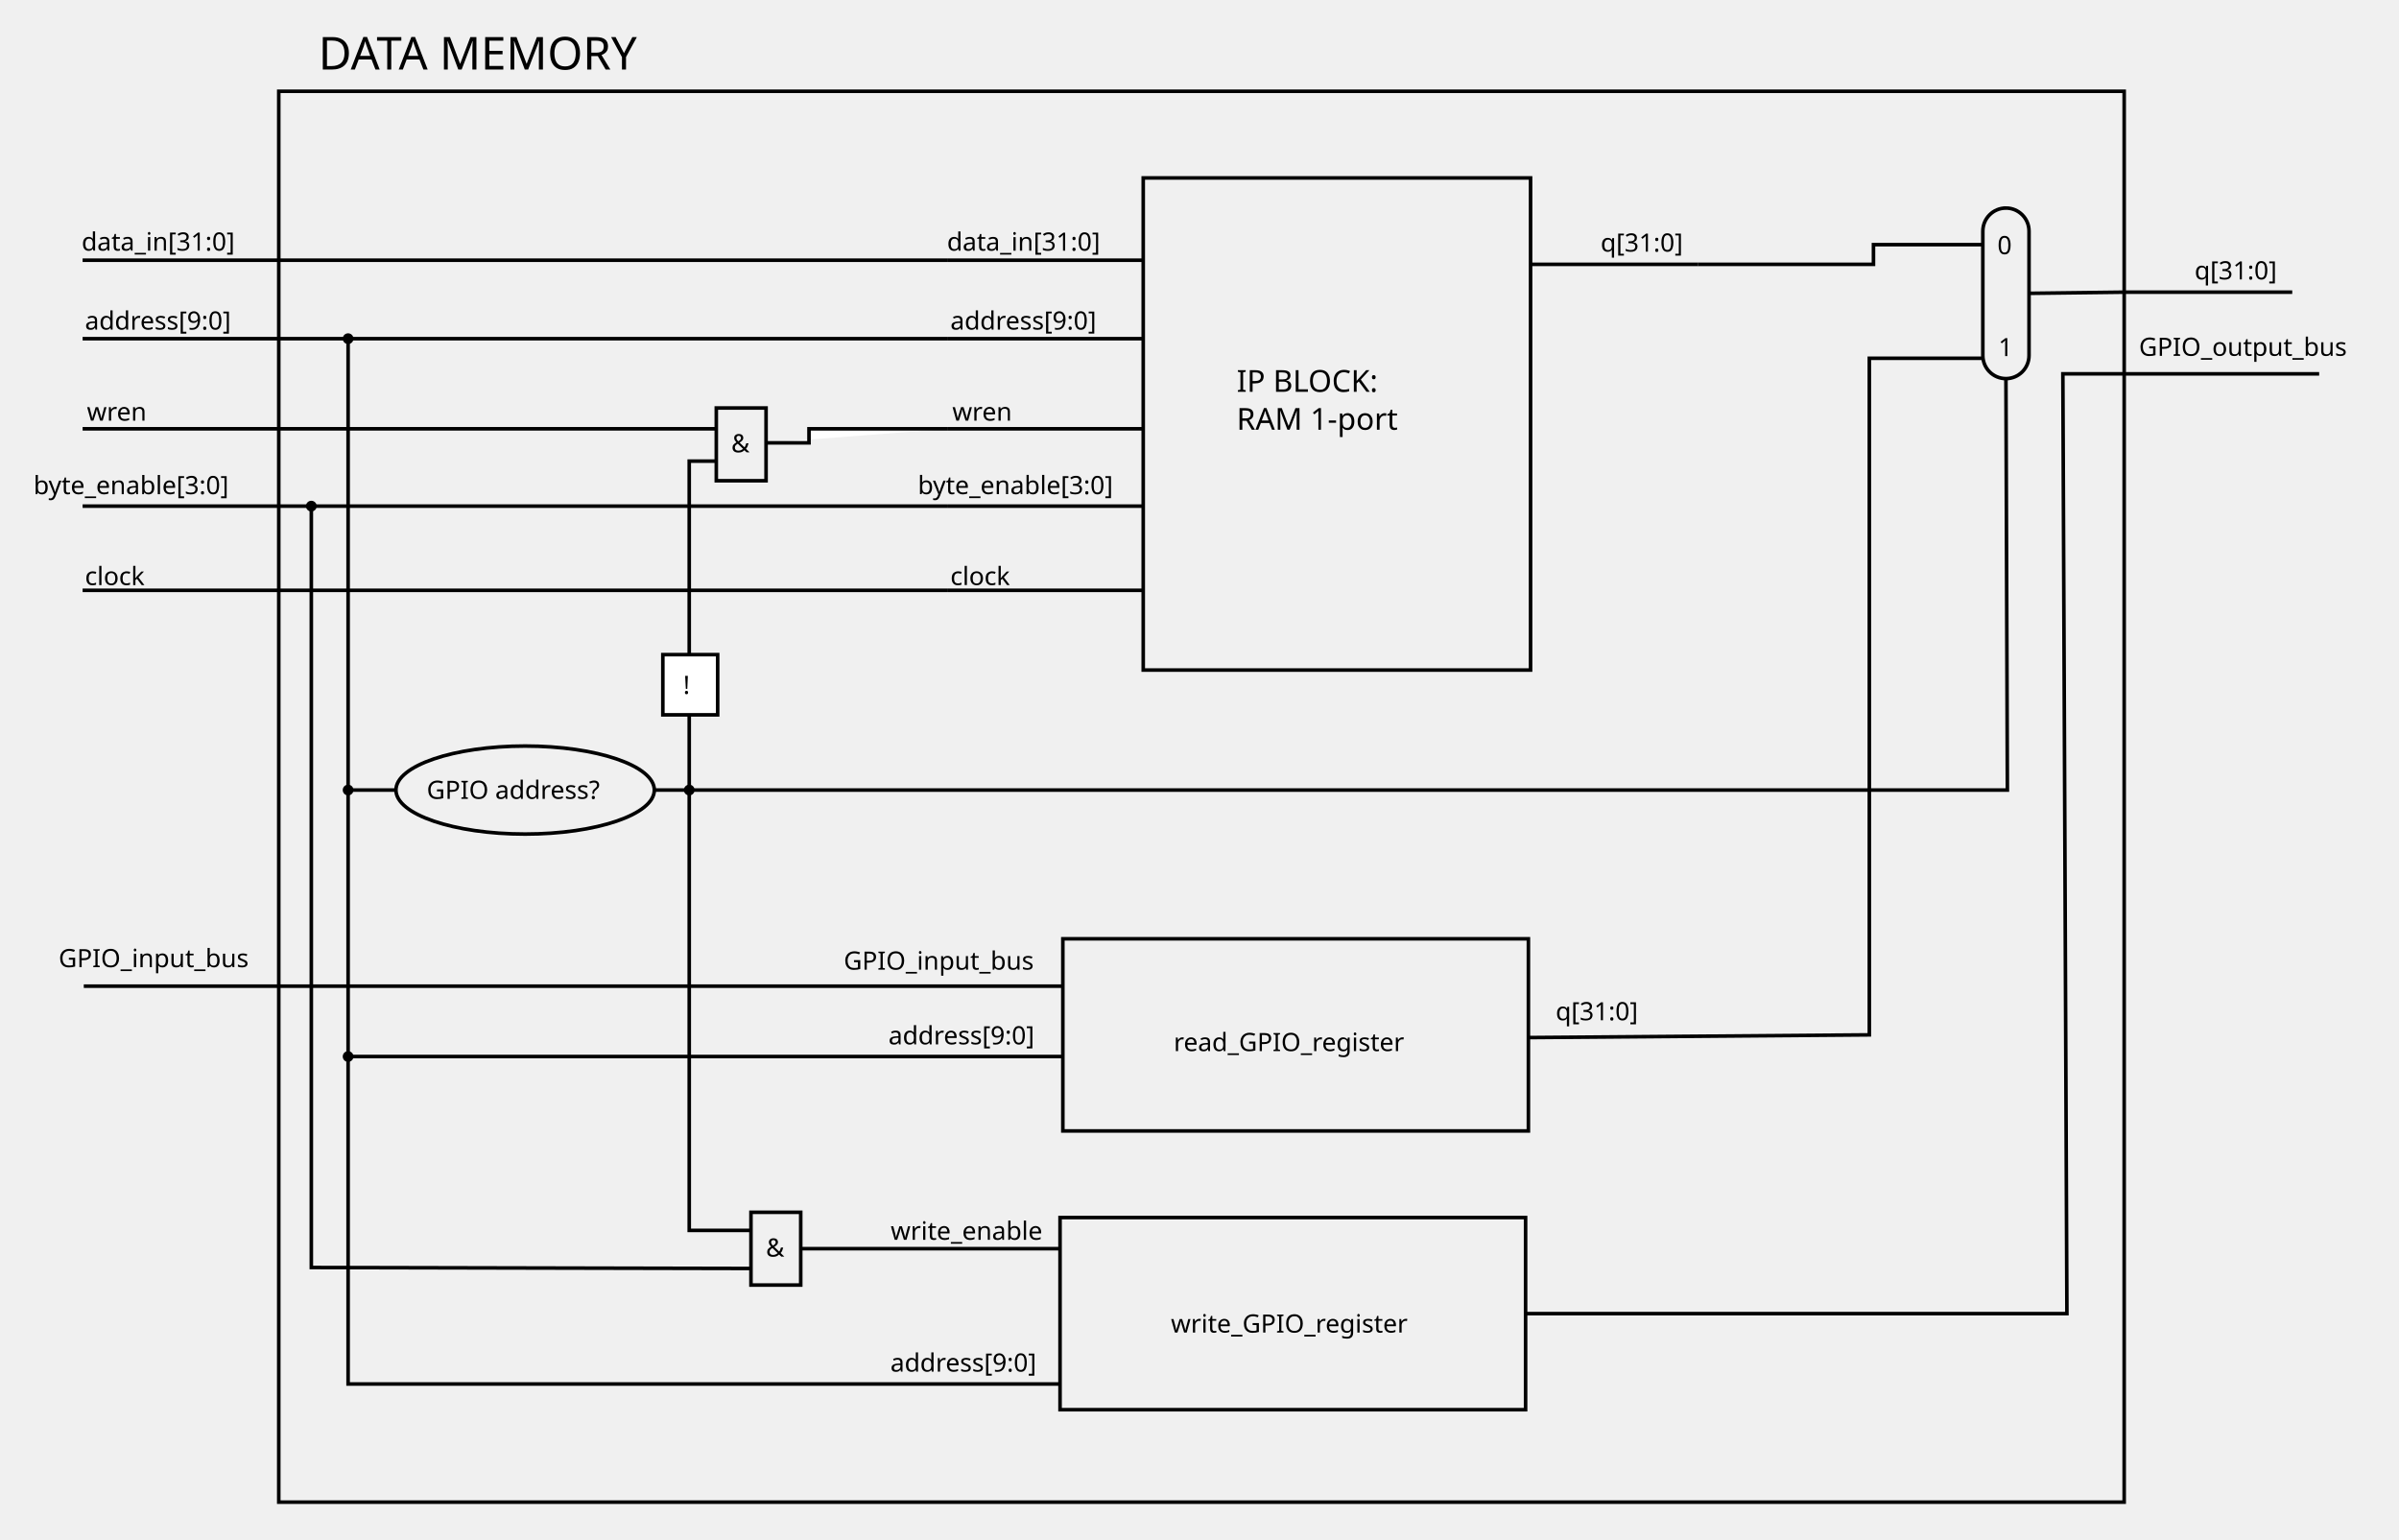
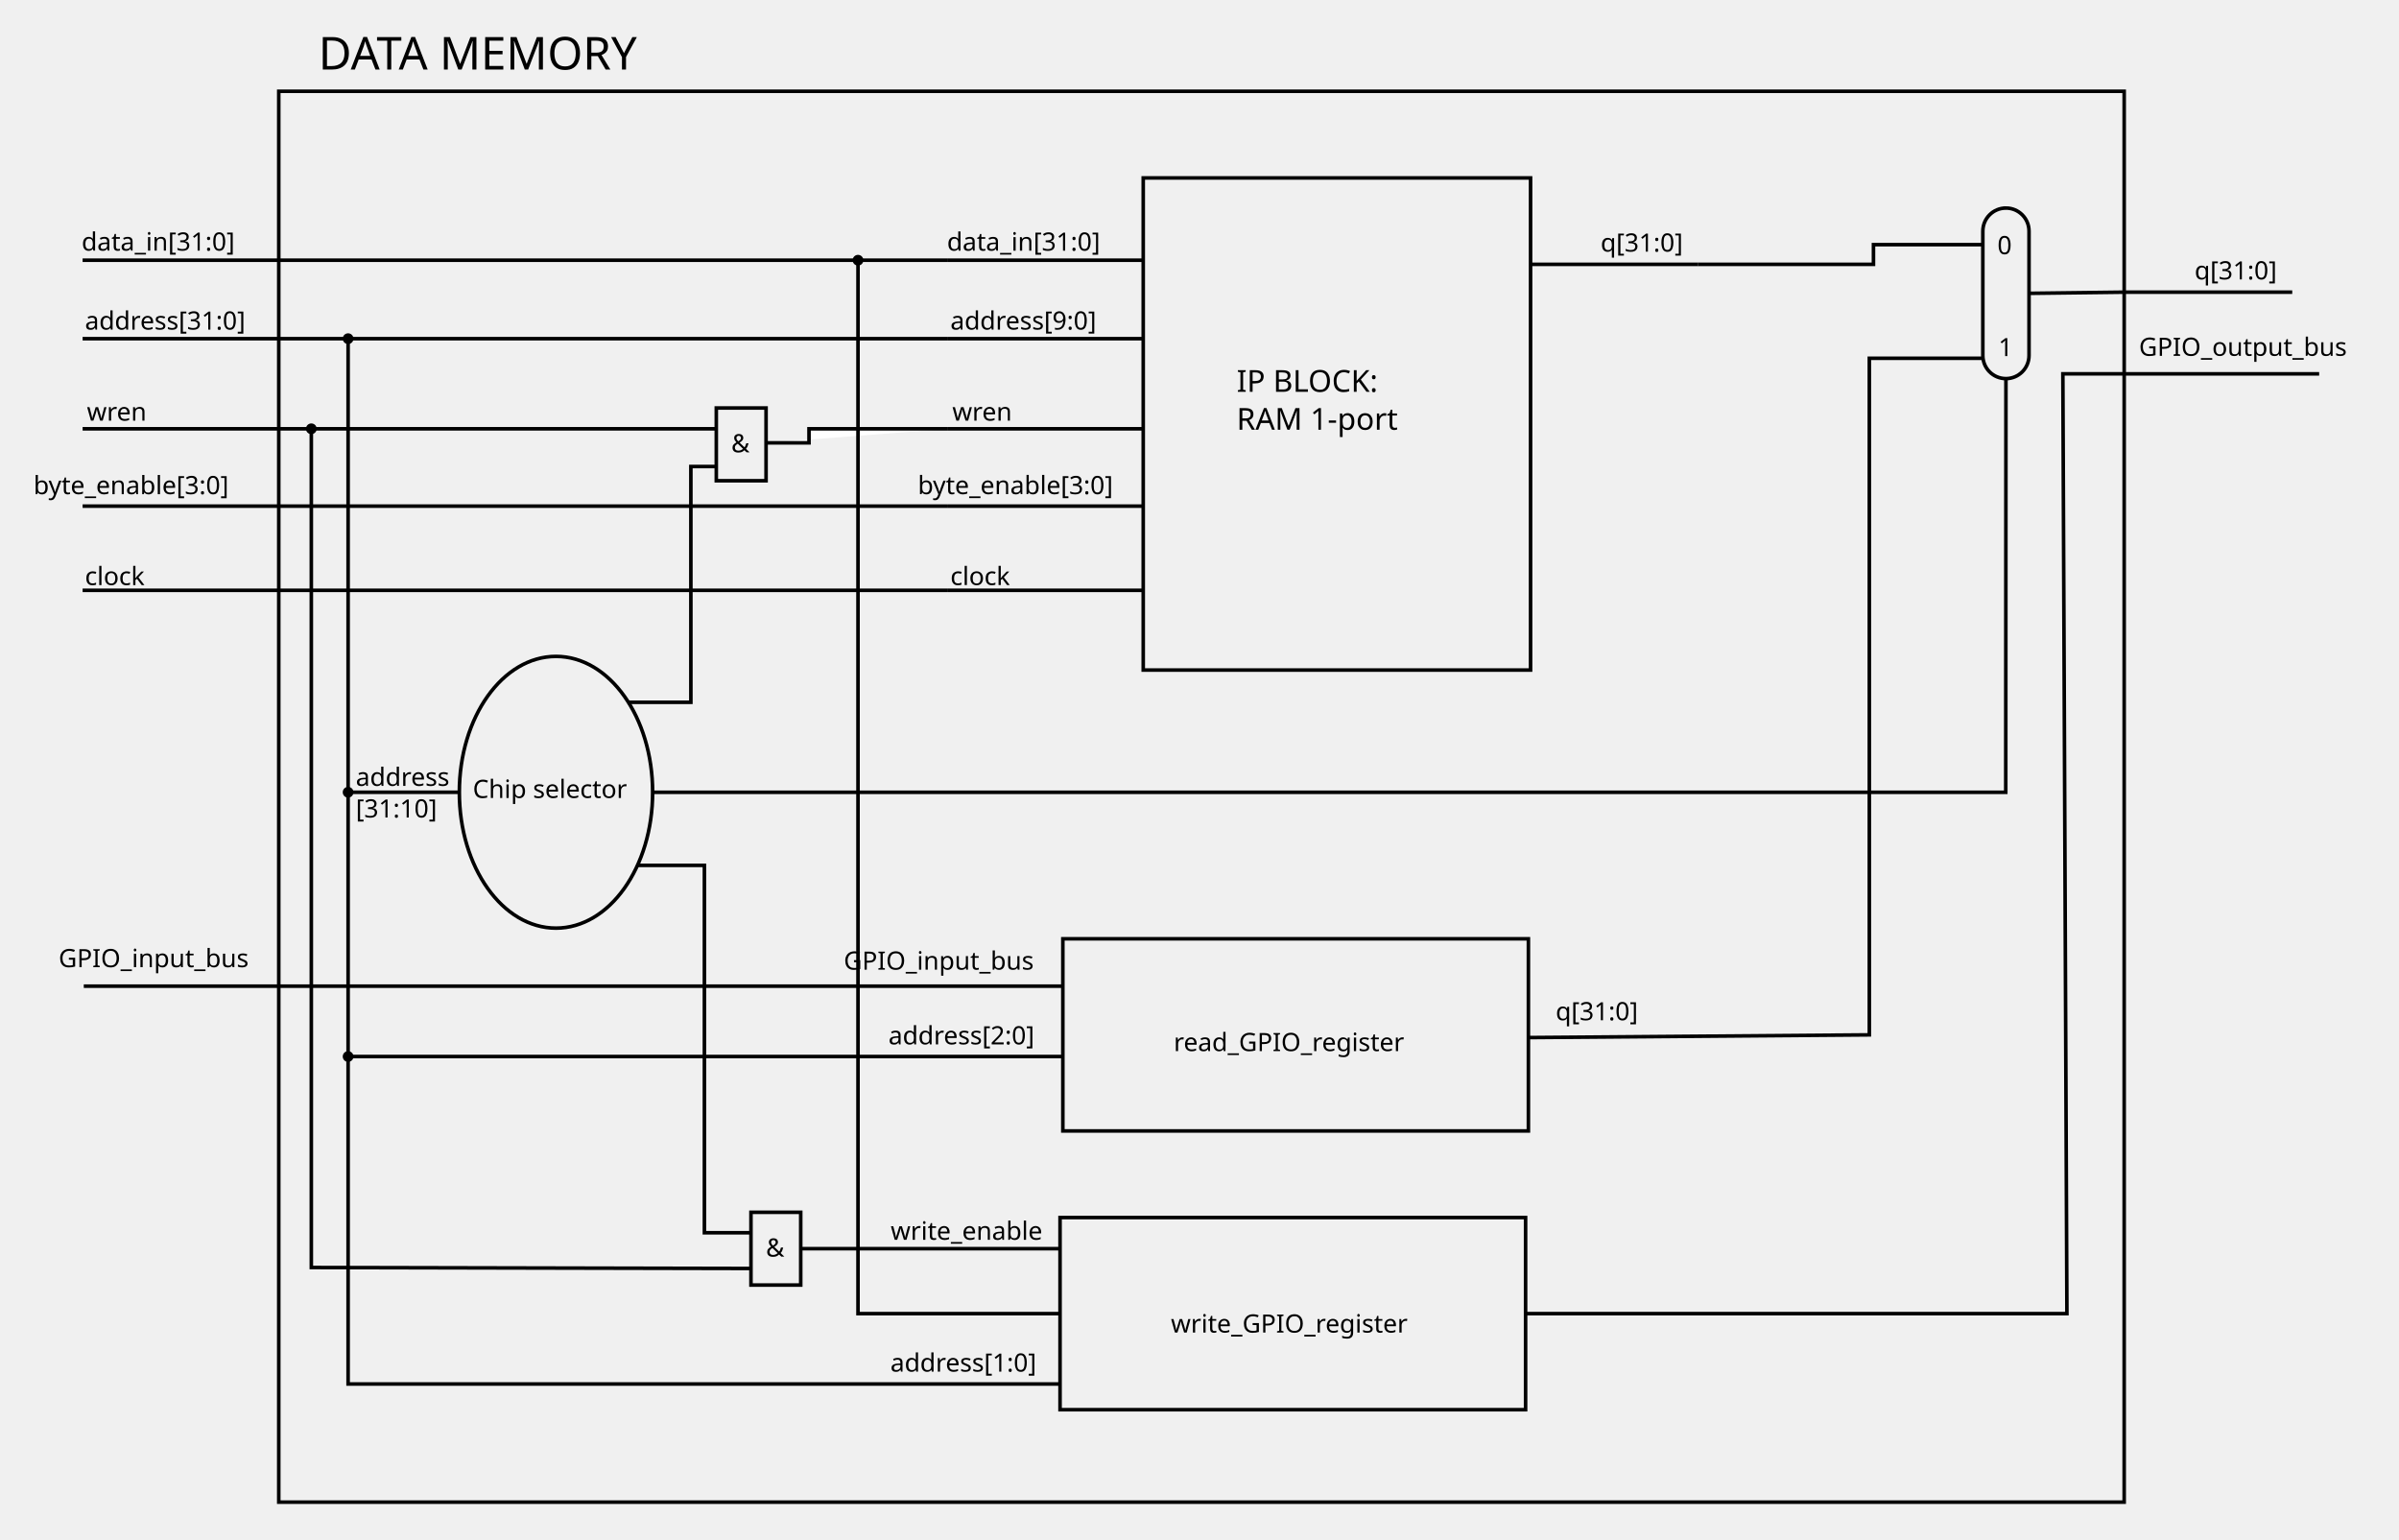
<svg xmlns="http://www.w3.org/2000/svg" width="335.015mm" height="215.042mm" viewBox="0 0 335.015 215.042" version="1.1" id="svg8">
  <defs id="defs2" />
  <g id="layer1" transform="translate(313.2089,18.66642)">
    <g id="g1023" transform="translate(-189.1063,-58.22879)">
      <rect style="fill:none;stroke:#000000;stroke-width:0.5" id="rect10" width="54.09" height="68.731" x="35.547" y="64.412" />
      <path style="fill:none;stroke:#000000;stroke-width:0.5" d="M 35.547,75.905 H 8.285" id="path12" />
      <path style="fill:none;stroke:#000000;stroke-width:0.5" d="M 35.547,86.863 H 8.285" id="path12-9" />
      <path style="fill:none;stroke:#000000;stroke-width:0.5" d="M 35.547,99.449 H 8.285" id="path12-7" />
      <path style="fill:none;stroke:#000000;stroke-width:0.5" d="M 35.547,110.249 H 8.285" id="path12-3" />
      <path style="fill:none;stroke:#000000;stroke-width:0.5" d="M 35.547,122.009 H 8.285" id="path12-3-6" />
      <text xml:space="preserve" style="font-size:3.528px;line-height:1.25;font-family:sans-serif;stroke-width:0.265" x="8.152" y="74.568" id="text64">
        <tspan id="tspan62" x="8.152" y="74.568" style="stroke-width:0.265">data_in[31:0]</tspan>
      </text>
      <text xml:space="preserve" style="font-size:3.528px;line-height:1.25;font-family:sans-serif;stroke-width:0.265" x="8.889" y="98.314" id="text68">
        <tspan id="tspan66" x="8.889" y="98.314" style="stroke-width:0.265">wren</tspan>
      </text>
      <text xml:space="preserve" style="font-size:3.528px;line-height:1.25;font-family:sans-serif;stroke-width:0.265" x="8.619" y="85.593" id="text72">
        <tspan id="tspan70" x="8.619" y="85.593" style="stroke-width:0.265">address[9:0]</tspan>
      </text>
      <text xml:space="preserve" style="font-size:3.528px;line-height:1.25;font-family:sans-serif;stroke-width:0.265" x="4.076" y="108.578" id="text76">
        <tspan id="tspan74" x="4.076" y="108.578" style="stroke-width:0.265">byte_enable[3:0]</tspan>
      </text>
      <text xml:space="preserve" style="font-size:3.528px;line-height:1.25;font-family:sans-serif;stroke-width:0.265" x="8.619" y="121.274" id="text80">
        <tspan id="tspan78" x="8.619" y="121.274" style="stroke-width:0.265">clock</tspan>
      </text>
      <text xml:space="preserve" style="font-size:4.233px;line-height:1.25;font-family:sans-serif;stroke-width:0.265" x="48.591" y="94.284" id="text84">
        <tspan id="tspan82" x="48.591" y="94.284" style="font-size:4.233px;stroke-width:0.265">IP BLOCK:</tspan>
        <tspan x="48.591" y="99.575" style="font-size:4.233px;stroke-width:0.265" id="tspan86">RAM 1-port</tspan>
      </text>
      <path style="fill:none;stroke:#000000;stroke-width:0.5;stroke-linecap:butt;stroke-linejoin:miter;stroke-miterlimit:4;stroke-dasharray:none;stroke-opacity:1" d="m 89.637,76.481 h 23.418" id="path90" />
      <text xml:space="preserve" style="font-size:3.528px;line-height:1.25;font-family:sans-serif;stroke-width:0.265" x="99.424" y="74.702" id="text917">
        <tspan id="tspan915" x="99.424" y="74.702" style="stroke-width:0.265">q[31:0]</tspan>
      </text>
    </g>
    <rect style="fill:none;stroke:#000000;stroke-width:0.5;stroke-miterlimit:4;stroke-dasharray:none" id="rect942" width="257.708" height="197.043" x="-274.28" y="-5.917" />
    <path style="fill:none;stroke:#000000;stroke-width:0.5" d="m -274.411,17.676 h -27.262" id="path12-4" />
    <path style="fill:none;stroke:#000000;stroke-width:0.5" d="m -274.411,28.634 h -27.262" id="path12-9-7" />
    <path style="fill:none;stroke:#000000;stroke-width:0.5" d="m -274.411,41.22 h -27.262" id="path12-7-8" />
    <path style="fill:none;stroke:#000000;stroke-width:0.5" d="m -274.411,52.02 h -27.262" id="path12-3-5" />
    <path style="fill:none;stroke:#000000;stroke-width:0.5" d="m -274.411,63.78 h -27.262" id="path12-3-6-2" />
    <text xml:space="preserve" style="font-size:3.528px;line-height:1.25;font-family:sans-serif;stroke-width:0.265" x="-301.806" y="16.339" id="text64-8">
      <tspan id="tspan62-7" x="-301.806" y="16.339" style="stroke-width:0.265">data_in[31:0]</tspan>
    </text>
    <text xml:space="preserve" style="font-size:3.528px;line-height:1.25;font-family:sans-serif;stroke-width:0.265" x="-301.069" y="40.085" id="text68-6">
      <tspan id="tspan66-4" x="-301.069" y="40.085" style="stroke-width:0.265">wren</tspan>
    </text>
    <text xml:space="preserve" style="font-size:3.528px;line-height:1.25;font-family:sans-serif;stroke-width:0.265" x="-301.338" y="27.364" id="text72-2">
-       <tspan id="tspan70-1" x="-301.338" y="27.364" style="stroke-width:0.265">address[9:0]</tspan>
+       <tspan x="-301.338" y="27.364" style="stroke-width:0.265" id="tspan938">address[31:0]</tspan>
    </text>
    <text xml:space="preserve" style="font-size:3.528px;line-height:1.25;font-family:sans-serif;stroke-width:0.265" x="-308.528" y="50.349" id="text76-2">
      <tspan id="tspan74-6" x="-308.528" y="50.349" style="stroke-width:0.265">byte_enable[3:0]</tspan>
    </text>
    <text xml:space="preserve" style="font-size:3.528px;line-height:1.25;font-family:sans-serif;stroke-width:0.265" x="-301.338" y="63.045" id="text80-4">
      <tspan id="tspan78-4" x="-301.338" y="63.045" style="stroke-width:0.265">clock</tspan>
    </text>
-     <g id="g1100" transform="translate(1.226721,87.32672)">
-       <ellipse style="fill:none;stroke:#000000;stroke-width:0.5;stroke-miterlimit:4;stroke-dasharray:none" id="path1025" ry="6.147" rx="18.041" cy="4.347" cx="-241.101" />
-       <text xml:space="preserve" style="font-size:3.528px;line-height:1.25;font-family:sans-serif;stroke-width:0.265" x="-254.85" y="5.575" id="text1031">
-         <tspan id="tspan1029" x="-254.85" y="5.575" style="stroke-width:0.265">GPIO address?</tspan>
-       </text>
-     </g>
    <path id="path1038" style="fill:none;stroke:#000000;stroke-width:0.5;stroke-miterlimit:4;stroke-dasharray:none" d="m -33.085,10.39 c -1.781,0 -3.225,1.445 -3.225,3.224 v 17.372 c 0,1.781 1.444,3.225 3.225,3.225 1.781,0 3.225,-1.444 3.225,-3.225 V 13.615 c 0,-1.781 -1.444,-3.226 -3.225,-3.226 z" />
    <path style="fill:none;stroke:#000000;stroke-width:0.5;stroke-miterlimit:4;stroke-dasharray:none" d="m -274.411,17.676 h 93.59" id="path1095" />
    <path style="fill:none;stroke:#000000;stroke-width:0.5;stroke-miterlimit:4;stroke-dasharray:none" d="m -274.411,28.634 h 93.59" id="path1095-1" />
    <path style="fill:none;stroke:#000000;stroke-width:0.5;stroke-miterlimit:4;stroke-dasharray:none" d="m -274.411,52.02 93.59,-4e-6" id="path1095-6" />
    <path style="fill:none;stroke:#000000;stroke-width:0.5;stroke-miterlimit:4;stroke-dasharray:none" d="m -274.411,63.78 93.59,-4e-6" id="path1095-8" />
-     <path style="fill:none;stroke:#000000;stroke-width:0.5;stroke-miterlimit:4;stroke-dasharray:none" d="m -264.597,28.634 v 63.04 h 6.682" id="path1135" />
    <circle id="path1137" style="fill:#000000;stroke:none;stroke-width:0.5;stroke-miterlimit:4;stroke-dasharray:none" cx="-264.597" cy="28.634" r="0.75" />
-     <path style="fill:none;stroke:#000000;stroke-width:0.5;stroke-miterlimit:4;stroke-dasharray:none" d="m -221.834,91.673 h 4.875 V 45.735 h 3.78" id="path1139" />
    <rect style="fill:none;stroke:#000000;stroke-width:0.5;stroke-miterlimit:4;stroke-dasharray:none" id="rect1145" width="6.949" height="10.161" x="-213.179" y="38.314" />
    <path style="fill:none;stroke:#000000;stroke-width:0.5;stroke-miterlimit:4;stroke-dasharray:none" d="m -274.411,41.22 h 61.232" id="path1147" />
    <text xml:space="preserve" style="font-size:3.528px;line-height:1.25;font-family:sans-serif;stroke-width:0.265" x="-211.1" y="44.507" id="text1151">
      <tspan id="tspan1149" x="-211.1" y="44.507" style="stroke-width:0.265">&amp;</tspan>
    </text>
-     <rect style="fill:#ffffff;stroke:#000000;stroke-width:0.5;stroke-miterlimit:4;stroke-dasharray:none" id="rect1153" width="7.654" height="8.41" x="-220.644" y="72.76" />
-     <text xml:space="preserve" style="font-size:3.528px;line-height:1.25;font-family:sans-serif;stroke-width:0.265" x="-217.809" y="78.241" id="text1179">
-       <tspan id="tspan1177" x="-217.809" y="78.241" style="stroke-width:0.265">!</tspan>
-     </text>
    <path style="fill:#ffffff;stroke:#000000;stroke-width:0.5;stroke-miterlimit:4;stroke-dasharray:none" d="m -180.821,41.22 h -19.412 v 1.963 h -5.997" id="path1181" />
-     <circle id="path1206" style="fill:#000000;stroke:none;stroke-width:0.5;stroke-miterlimit:4;stroke-dasharray:none" cx="-216.958" cy="91.673" r="0.75" />
-     <path style="fill:none;stroke:#000000;stroke-width:0.5;stroke-miterlimit:4;stroke-dasharray:none" d="m -216.958,91.673 h 184.074 l -0.201,-57.463" id="path1208" />
    <text xml:space="preserve" style="font-size:3.528px;line-height:1.25;font-family:sans-serif;stroke-width:0.265" x="-34.277" y="16.838" id="text1212">
      <tspan x="-34.277" y="16.838" style="stroke-width:0.265" id="tspan1214">0</tspan>
    </text>
    <text xml:space="preserve" style="font-size:3.528px;line-height:1.25;font-family:sans-serif;stroke-width:0.265" x="-34.144" y="31.07" id="text1220">
      <tspan x="-34.144" y="31.07" style="stroke-width:0.265" id="tspan1222">1</tspan>
    </text>
    <path style="fill:none;stroke:#000000;stroke-width:0.5;stroke-miterlimit:4;stroke-dasharray:none" d="m -76.051,18.252 h 24.468 v -2.75 h 15.273" id="path1226" />
    <path style="fill:none;stroke:#000000;stroke-width:0.5;stroke-miterlimit:4;stroke-dasharray:none" d="m -99.772,126.244 47.611,-0.378 V 31.372 h 15.874" id="path1232" />
    <rect style="fill:none;stroke:#000000;stroke-width:0.5;stroke-miterlimit:4;stroke-dasharray:none" id="rect1234" width="65.012" height="26.836" x="-164.784" y="112.448" />
    <path style="fill:none;stroke:#000000;stroke-width:0.5" d="m -274.247,119.062 h -27.262" id="path12-3-6-2-0" />
    <text xml:space="preserve" style="font-size:3.528px;line-height:1.25;font-family:sans-serif;stroke-width:0.265" x="-305.027" y="116.417" id="text1253">
      <tspan x="-305.027" y="116.417" style="stroke-width:0.265" id="tspan1255">GPIO_input_bus</tspan>
    </text>
    <path style="fill:none;stroke:#000000;stroke-width:0.5;stroke-miterlimit:4;stroke-dasharray:none" d="m -274.247,119.062 h 109.463" id="path1259" />
    <path style="fill:none;stroke:#000000;stroke-width:0.5;stroke-miterlimit:4;stroke-dasharray:none" d="m -264.597,91.673 v 37.216 h 99.813" id="path1261" />
-     <circle id="path1263" style="fill:#000000;stroke:none;stroke-width:0.5;stroke-miterlimit:4;stroke-dasharray:none" cx="-264.597" cy="91.673" r="0.75" />
    <text xml:space="preserve" style="font-size:6.35px;line-height:1.25;font-family:sans-serif;stroke-width:0.265" x="-268.74" y="-8.954" id="text1267">
      <tspan id="tspan1265" x="-268.74" y="-8.954" style="stroke-width:0.265">DATA MEMORY</tspan>
    </text>
    <text xml:space="preserve" style="font-size:3.528px;line-height:1.25;font-family:sans-serif;stroke-width:0.265" x="-149.301" y="128.134" id="text1271">
      <tspan id="tspan1269" x="-149.301" y="128.134" style="font-size:3.528px;stroke-width:0.265">read_GPIO_register</tspan>
    </text>
    <path style="fill:none;stroke:#000000;stroke-width:0.5;stroke-linecap:butt;stroke-linejoin:miter;stroke-miterlimit:4;stroke-dasharray:none;stroke-opacity:1" d="m 172.585,80.366 h 23.418" id="path90-2" transform="translate(-189.1063,-58.22879)" />
    <text xml:space="preserve" style="font-size:3.528px;line-height:1.25;font-family:sans-serif;stroke-width:0.265" x="182.373" y="78.587" id="text917-7" transform="translate(-189.1063,-58.22879)">
      <tspan id="tspan915-1" x="182.373" y="78.587" style="stroke-width:0.265">q[31:0]</tspan>
    </text>
    <path style="fill:#ffffff;stroke:#000000;stroke-width:0.5;stroke-miterlimit:4;stroke-dasharray:none" d="m 172.585,80.366 -13.339,0.163" id="path1204" transform="translate(-189.1063,-58.22879)" />
    <text xml:space="preserve" style="font-size:3.528px;line-height:1.25;font-family:sans-serif;stroke-width:0.265" x="-95.956" y="123.828" id="text917-7-4">
      <tspan id="tspan915-1-8" x="-95.956" y="123.828" style="stroke-width:0.265">q[31:0]</tspan>
    </text>
    <rect style="fill:none;stroke:#000000;stroke-width:0.5;stroke-miterlimit:4;stroke-dasharray:none" id="rect1234-6" width="65.012" height="26.836" x="-165.176" y="151.379" />
    <text xml:space="preserve" style="font-size:3.528px;line-height:1.25;font-family:sans-serif;stroke-width:0.265" x="-149.692" y="167.443" id="text1271-9">
      <tspan id="tspan1269-6" x="-149.692" y="167.443" style="font-size:3.528px;stroke-width:0.265">write_GPIO_register</tspan>
    </text>
    <path style="fill:none;stroke:#000000;stroke-width:0.5;stroke-miterlimit:4;stroke-dasharray:none" d="m -100.164,164.798 h 75.595 L -25.135,33.545 h 8.53" id="path1316" />
    <path style="fill:none;stroke:#000000;stroke-width:0.5" d="m 10.656,33.545 h -27.262" id="path12-3-6-2-0-7" />
    <text xml:space="preserve" style="font-size:3.528px;line-height:1.25;font-family:sans-serif;stroke-width:0.265" x="-14.512" y="31.033" id="text1253-6">
      <tspan x="-14.512" y="31.033" style="stroke-width:0.265" id="tspan1255-5">GPIO_output_bus</tspan>
    </text>
    <rect style="fill:none;stroke:#000000;stroke-width:0.5;stroke-miterlimit:4;stroke-dasharray:none" id="rect1145-5" width="6.949" height="10.161" x="-208.338" y="150.646" />
    <text xml:space="preserve" style="font-size:3.528px;line-height:1.25;font-family:sans-serif;stroke-width:0.265" x="-206.259" y="156.839" id="text1151-0">
      <tspan id="tspan1149-0" x="-206.259" y="156.839" style="stroke-width:0.265">&amp;</tspan>
    </text>
-     <path style="fill:none;stroke:#000000;stroke-width:0.5;stroke-miterlimit:4;stroke-dasharray:none" d="m -216.958,91.673 v 61.501 h 8.621" id="path1360" />
    <path style="fill:none;stroke:#000000;stroke-width:0.5;stroke-miterlimit:4;stroke-dasharray:none" d="m -201.389,155.726 h 36.213" id="path1362" />
    <text xml:space="preserve" style="font-size:3.528px;line-height:1.25;font-family:sans-serif;stroke-width:0.265" x="-188.826" y="154.482" id="text1366">
      <tspan id="tspan1364" x="-188.826" y="154.482" style="font-size:3.528px;stroke-width:0.265">write_enable</tspan>
    </text>
-     <path style="fill:none;stroke:#000000;stroke-width:0.5;stroke-miterlimit:4;stroke-dasharray:none" d="M -269.733,52.02 V 158.357 l 61.396,0.134" id="path938" />
+     <path style="fill:none;stroke:#000000;stroke-width:0.5;stroke-miterlimit:4;stroke-dasharray:none" d="m -269.733,41.22 0,117.137 61.396,0.134" id="path938" />
    <path style="fill:none;stroke:#000000;stroke-width:0.5;stroke-miterlimit:4;stroke-dasharray:none" d="M -264.597,128.89 V 174.625 h 99.421" id="path940" />
    <circle id="path942" style="fill:#000000;stroke:none;stroke-width:0.5;stroke-miterlimit:4;stroke-dasharray:none" cx="-264.597" cy="128.89" r="0.75" />
-     <circle id="path939" style="fill:#000000;stroke:none;stroke-width:0.265" cx="-269.733" cy="52.02" r="0.75" />
    <text xml:space="preserve" style="font-size:3.528px;line-height:1.25;font-family:sans-serif;stroke-width:0.265" x="-189.131" y="127.196" id="text72-2-5">
-       <tspan id="tspan70-1-6" x="-189.131" y="127.196" style="stroke-width:0.265">address[9:0]</tspan>
+       <tspan id="tspan70-1-6" x="-189.131" y="127.196" style="stroke-width:0.265">address[2:0]</tspan>
    </text>
    <text xml:space="preserve" style="font-size:3.528px;line-height:1.25;font-family:sans-serif;stroke-width:0.265" x="-195.387" y="116.755" id="text1253-7">
      <tspan x="-195.387" y="116.755" style="stroke-width:0.265" id="tspan1255-2">GPIO_input_bus</tspan>
    </text>
    <text xml:space="preserve" style="font-size:3.528px;line-height:1.25;font-family:sans-serif;stroke-width:0.265" x="-188.864" y="172.899" id="text72-2-5-1">
-       <tspan id="tspan70-1-6-7" x="-188.864" y="172.899" style="stroke-width:0.265">address[9:0]</tspan>
+       <tspan id="tspan70-1-6-7" x="-188.864" y="172.899" style="stroke-width:0.265">address[1:0]</tspan>
    </text>
+     <path style="fill:none;stroke:#000000;stroke-width:0.5" d="M -264.597,91.673 V 28.634" id="path943" />
+     <ellipse style="fill:none;stroke:#000000;stroke-width:0.5" id="path945" cx="-235.567" cy="91.983" rx="13.497" ry="18.976" />
+     <text xml:space="preserve" style="font-size:3.528px;line-height:1.25;font-family:sans-serif;stroke-width:0.265" x="-247.193" y="92.785" id="text949">
+       <tspan id="tspan947" x="-247.193" y="92.785" style="font-size:3.528px;stroke-width:0.265">Chip selector</tspan>
+     </text>
+     <path style="fill:none;stroke:#000000;stroke-width:0.5" d="m -249.064,91.983 h -15.533" id="path951" />
+     <circle id="path953" style="fill:#000000;stroke:none;stroke-width:0.265" cx="-264.597" cy="91.983" r="0.75" />
+     <path style="fill:none;stroke:#000000;stroke-width:0.5" d="m -213.179,46.487 h -3.552 v 32.931 h -8.722" id="path955" />
+     <path style="fill:none;stroke:#000000;stroke-width:0.5" d="m -208.338,153.502 h -6.503 v -51.31 h -9.349" id="path957" />
+     <path style="fill:none;stroke:#000000;stroke-width:0.5" d="m -222.07,91.983 188.96,0 0.026,-57.773" id="path959" />
+     <text xml:space="preserve" style="font-size:3.528px;line-height:1.25;font-family:sans-serif;stroke-width:0.265" x="-263.519" y="91.096" id="text72-2-5-17">
+       <tspan id="tspan70-1-6-9" x="-263.519" y="91.096" style="stroke-width:0.265">address</tspan>
+       <tspan x="-263.519" y="95.506" style="stroke-width:0.265" id="tspan979">[31:10]</tspan>
+     </text>
+     <path style="fill:none;stroke:#000000;stroke-width:0.5" d="m -165.176,164.798 h -28.215 V 17.676" id="path981" />
+     <circle id="path983" style="fill:#000000;stroke:none;stroke-width:0.265" cx="-193.39" cy="17.676" r="0.75" />
+     <circle id="path985" style="fill:#000000;stroke:none;stroke-width:0.265" cx="-269.733" cy="41.22" r="0.75" />
  </g>
</svg>
